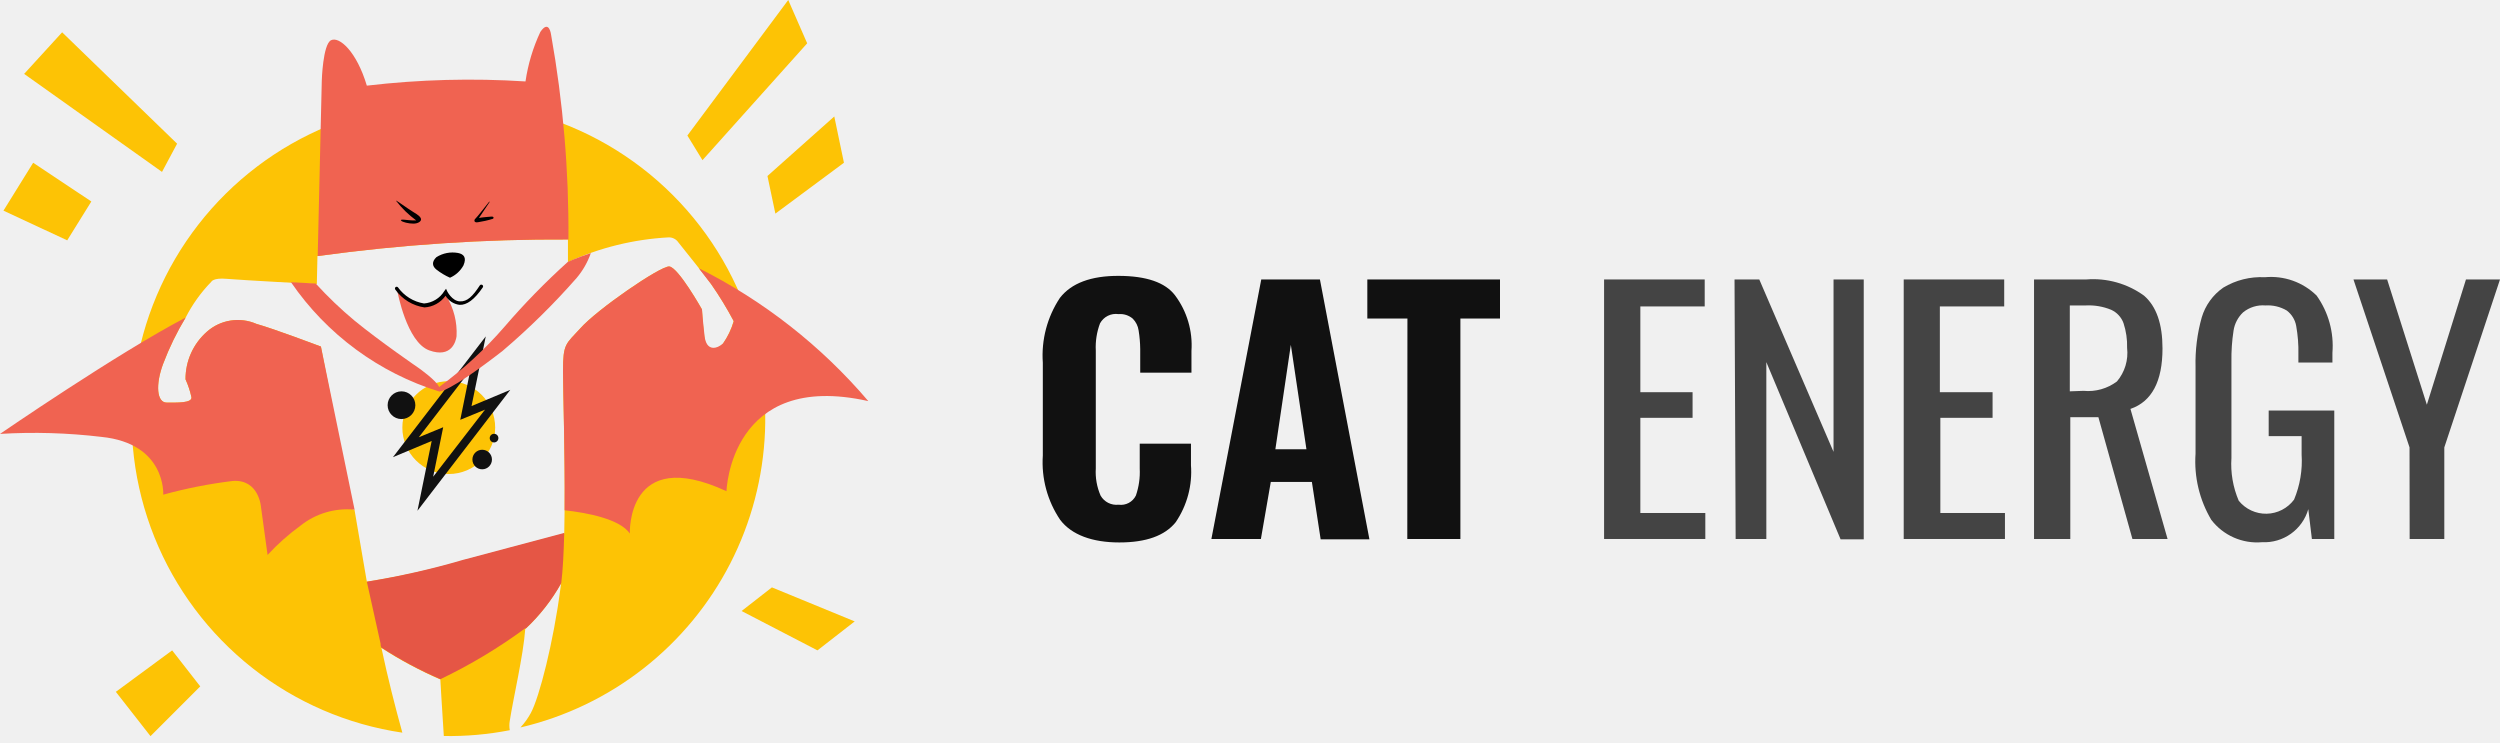
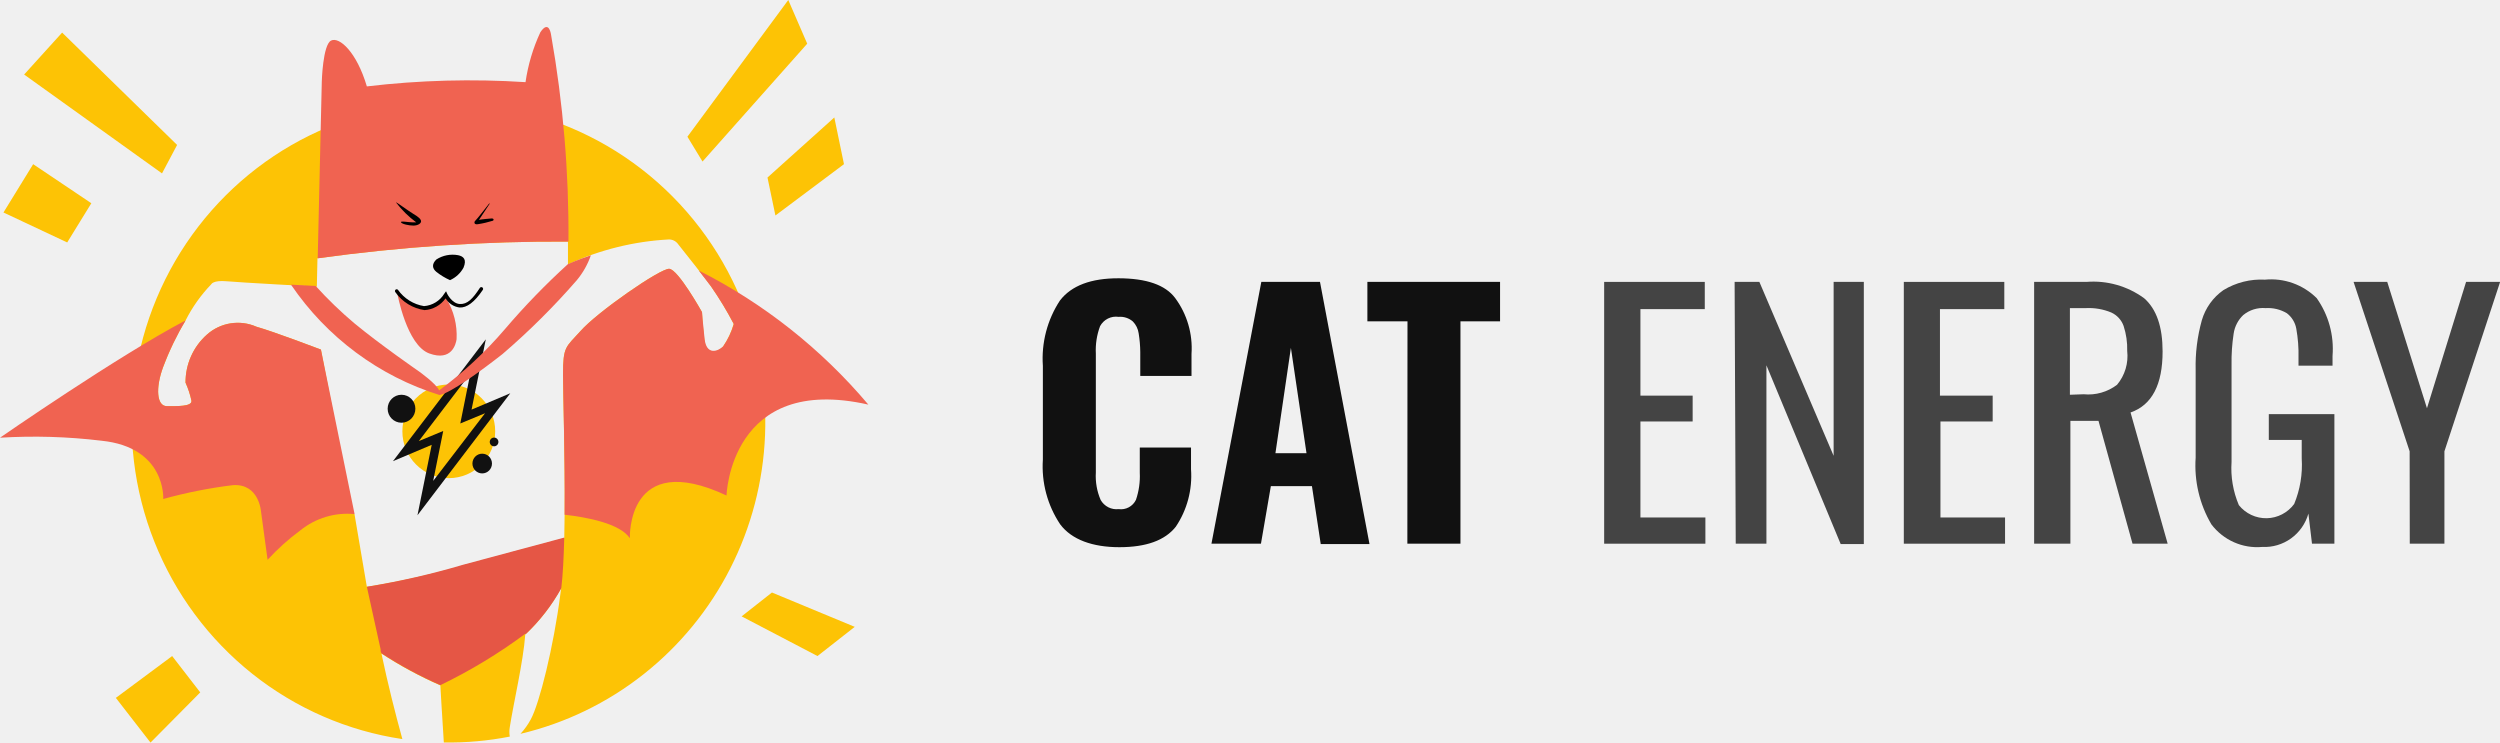
<svg xmlns="http://www.w3.org/2000/svg" width="202" height="60" viewBox="0 0 202 60" fill="none">
  <g clip-path="url(#clip0)">
-     <path d="M59.88 24C58.156 19.869 55.38 16.263 51.828 13.54C48.276 10.817 44.072 9.072 39.636 8.479C35.2 7.887 30.685 8.467 26.543 10.163C22.401 11.859 18.776 14.61 16.028 18.144C13.281 21.677 11.508 25.869 10.885 30.301C10.262 34.733 10.812 39.251 12.479 43.405C14.147 47.558 16.874 51.202 20.388 53.974C23.903 56.745 28.082 58.547 32.51 59.2C31.93 57.11 31.34 54.8 30.82 52.35C32.333 53.331 33.925 54.184 35.58 54.9C35.58 54.9 35.7 57.06 35.86 59.47C37.648 59.501 39.435 59.343 41.19 59C41.145 58.749 41.145 58.491 41.19 58.24C41.48 56.37 42.28 53 42.44 50.83C43.593 49.751 44.572 48.5 45.34 47.12L45.28 47.56C44.73 51.82 43.58 56.37 42.88 57.63C42.653 58.047 42.374 58.434 42.05 58.78C45.67 57.931 49.062 56.305 51.99 54.014C54.919 51.723 57.315 48.823 59.011 45.515C60.707 42.206 61.663 38.568 61.813 34.853C61.963 31.138 61.304 27.435 59.88 24ZM58.41 27.79C57.97 28.22 57.06 28.51 56.91 27.21C56.76 25.91 56.72 25 56.72 25C56.72 25 54.79 21.57 54.07 21.53C53.35 21.49 48.24 25 46.89 26.53C45.72 27.82 45.49 27.73 45.49 30C45.49 31.71 45.71 38.17 45.59 43.11L37.44 45.28C34.878 46.015 32.273 46.59 29.64 47L28.64 41.17H28.5L25.93 28C25.93 28 22.12 26.56 20.72 26.17C20.063 25.882 19.337 25.789 18.628 25.901C17.919 26.012 17.257 26.324 16.72 26.8C16.172 27.28 15.734 27.872 15.435 28.536C15.137 29.201 14.985 29.922 14.99 30.65C15.201 31.115 15.362 31.601 15.47 32.1C15.52 32.58 14.27 32.53 13.47 32.53C12.67 32.53 12.55 31.09 13.18 29.4C13.672 28.101 14.281 26.849 15 25.66C15.541 24.598 16.239 23.624 17.07 22.77C17.07 22.77 17.21 22.43 18.32 22.53C19.43 22.63 25.6 22.96 25.6 22.96L25.65 20.69C32.356 19.764 39.12 19.316 45.89 19.35C45.89 19.96 45.89 20.57 45.89 21.18C48.454 20.01 51.215 19.331 54.03 19.18C54.181 19.176 54.33 19.21 54.464 19.278C54.599 19.346 54.714 19.446 54.8 19.57C55.14 20 57.21 22.57 57.45 22.94C58.122 23.901 58.733 24.903 59.28 25.94C59.093 26.597 58.799 27.218 58.41 27.78V27.79Z" fill="#FDC305" />
-     <path d="M56.46 21.67C56.93 22.27 57.34 22.8 57.46 22.96C58.132 23.921 58.743 24.923 59.29 25.96C59.1 26.595 58.809 27.196 58.43 27.74C57.99 28.17 57.08 28.46 56.93 27.16C56.78 25.86 56.72 25 56.72 25C56.72 25 54.79 21.57 54.07 21.53C53.35 21.49 48.24 25 46.89 26.53C45.72 27.82 45.49 27.73 45.49 30C45.49 31.5 45.66 36.65 45.62 41.23C47.43 41.43 50.09 41.93 50.89 43.11C50.89 43.11 50.6 35.93 58.7 39.69C58.7 39.69 58.98 29.9 70.16 32.41C66.359 27.948 61.7 24.296 56.46 21.67Z" fill="#F06351" />
-     <path d="M45.93 19.35C45.971 13.809 45.502 8.275 44.53 2.82C44.53 2.82 44.38 1.52 43.66 2.58C43.066 3.847 42.662 5.195 42.46 6.58C38.185 6.306 33.894 6.42 29.64 6.92C28.82 4.17 27.42 2.92 26.75 3.25C26.08 3.58 26 6.53 26 6.53L25.67 20.69C32.383 19.763 39.154 19.315 45.93 19.35Z" fill="#F06351" />
-     <path d="M45.35 47.12C45.48 46.05 45.55 44.63 45.59 43.06L37.44 45.23C34.88 45.982 32.274 46.573 29.64 47L30.75 52C30.75 52.11 30.75 52.22 30.82 52.33C32.333 53.311 33.925 54.164 35.58 54.88C37.999 53.724 40.302 52.341 42.46 50.75V50.81C43.608 49.737 44.583 48.492 45.35 47.12Z" fill="#E55645" />
-     <path d="M32 16.22C31.95 16.12 33 16.9 33.41 17.14C33.82 17.38 34.02 17.56 34.02 17.73C34.02 17.9 33.76 18.07 33.4 18.07C33.04 18.07 32.48 17.95 32.4 17.81C32.32 17.67 33 17.81 33.34 17.81H33.63C33.014 17.36 32.466 16.824 32 16.22Z" fill="black" />
-     <path d="M39.5 16.33C39.5 16.33 38.5 17.61 38.41 17.67C38.32 17.73 38.24 18.01 38.6 17.96C39.013 17.898 39.421 17.805 39.82 17.68C39.93 17.62 39.89 17.48 39.7 17.5C39.51 17.52 39.02 17.55 38.7 17.61L39.55 16.34C39.55 16.34 39.58 16.22 39.5 16.33Z" fill="black" />
-     <path d="M36.36 22.44C36.824 22.236 37.207 21.884 37.45 21.44C37.73 20.78 37.45 20.53 37.01 20.44C36.405 20.33 35.78 20.451 35.26 20.78C34.87 21.15 34.92 21.51 35.26 21.78C35.598 22.045 35.967 22.267 36.36 22.44Z" fill="black" />
-     <path d="M36 23.7C35.885 23.927 35.729 24.13 35.54 24.3C35.255 24.529 34.905 24.662 34.54 24.68C33.989 24.734 33.439 24.577 33 24.24C32.798 24.122 32.619 23.97 32.47 23.79C32.37 23.681 32.247 23.596 32.11 23.54C32.11 23.54 32.86 27.65 34.68 28.31C36.5 28.97 36.84 27.55 36.89 27.17C36.951 26.032 36.665 24.902 36.07 23.93C36.07 23.63 36.05 23.83 36 23.7Z" fill="#F06351" />
-     <path d="M34.3 24.84C33.832 24.773 33.383 24.611 32.979 24.366C32.575 24.12 32.225 23.795 31.95 23.41C31.925 23.383 31.912 23.347 31.912 23.31C31.912 23.273 31.925 23.238 31.95 23.21C31.963 23.197 31.979 23.186 31.996 23.179C32.013 23.172 32.031 23.168 32.05 23.168C32.069 23.168 32.087 23.172 32.104 23.179C32.121 23.186 32.137 23.197 32.15 23.21C32.398 23.557 32.712 23.852 33.074 24.077C33.436 24.302 33.839 24.452 34.26 24.52C34.593 24.495 34.915 24.391 35.2 24.217C35.486 24.044 35.725 23.805 35.9 23.52L36.04 23.33L36.14 23.55C36.14 23.55 36.52 24.31 37.14 24.35C37.76 24.39 38.2 23.93 38.77 23.06C38.791 23.028 38.824 23.006 38.862 22.999C38.899 22.991 38.938 22.999 38.97 23.02C39.002 23.041 39.024 23.074 39.032 23.112C39.039 23.149 39.031 23.188 39.01 23.22C38.343 24.2 37.713 24.67 37.12 24.63C36.891 24.6 36.671 24.518 36.477 24.392C36.283 24.266 36.12 24.098 36 23.9C35.804 24.173 35.55 24.399 35.256 24.562C34.962 24.725 34.636 24.82 34.3 24.84Z" fill="black" />
-     <path d="M36.26 38.3C38.331 38.3 40.01 36.621 40.01 34.55C40.01 32.479 38.331 30.8 36.26 30.8C34.189 30.8 32.51 32.479 32.51 34.55C32.51 36.621 34.189 38.3 36.26 38.3Z" fill="#FDC305" />
-     <path d="M41.23 31.5L38.1 32.81L39.25 27.18L31.75 36.94L34.88 35.63L33.73 41.27L41.23 31.5ZM33.84 35.33L38 29.92L37.19 33.92L39.19 33.1L35 38.52L35.81 34.52L33.84 35.33Z" fill="#111111" />
-     <path d="M32.44 33.86C33.059 33.86 33.56 33.359 33.56 32.74C33.56 32.121 33.059 31.62 32.44 31.62C31.821 31.62 31.32 32.121 31.32 32.74C31.32 33.359 31.821 33.86 32.44 33.86Z" fill="#111111" />
-     <path d="M38.96 37.92C39.396 37.92 39.75 37.566 39.75 37.13C39.75 36.694 39.396 36.34 38.96 36.34C38.524 36.34 38.17 36.694 38.17 37.13C38.17 37.566 38.524 37.92 38.96 37.92Z" fill="#111111" />
-     <path d="M39.92 35.75C40.113 35.75 40.27 35.593 40.27 35.4C40.27 35.207 40.113 35.05 39.92 35.05C39.727 35.05 39.57 35.207 39.57 35.4C39.57 35.593 39.727 35.75 39.92 35.75Z" fill="#111111" />
-     <path d="M45.88 21.16C44.075 22.787 42.375 24.527 40.79 26.37C39.211 28.199 37.43 29.843 35.48 31.27C35.26 30.74 33.85 29.75 33.85 29.75C33.85 29.75 30.71 27.6 28.65 25.91C27.536 24.983 26.487 23.98 25.51 22.91L23.51 22.8C26.397 27.017 30.627 30.133 35.51 31.64C36.37 31.5 38.79 29.77 40.6 28.36C42.741 26.539 44.747 24.564 46.6 22.45C47.098 21.858 47.484 21.18 47.74 20.45C46.6 20.83 45.88 21.16 45.88 21.16Z" fill="#F06351" />
-     <path d="M65.22 3.5L56.76 12.94L55.54 10.95L63.69 0L65.22 3.5Z" fill="#FDC305" />
-     <path d="M62.65 17.26L68.19 13.15L67.41 9.41L62.01 14.22L62.65 17.26Z" fill="#FDC305" />
-     <path d="M59.92 49.37L66.05 52.55L69.06 50.21L62.37 47.46L59.92 49.37Z" fill="#FDC305" />
-     <path d="M1.95 5.97L5.02 2.61L14.31 11.61L13.09 13.89L1.95 5.97Z" fill="#FDC305" />
-     <path d="M7.38 16.28L2.68 13.15L0.28 17.02L5.43 19.42L7.38 16.28Z" fill="#FDC305" />
-     <path d="M13.91 52.55L9.36 55.9L12.16 59.48L16.18 55.46L13.91 52.55Z" fill="#FDC305" />
-     <path d="M25.93 28C25.93 28 22.12 26.56 20.72 26.17C20.063 25.882 19.337 25.789 18.628 25.901C17.919 26.012 17.257 26.324 16.72 26.8C16.172 27.28 15.734 27.872 15.435 28.536C15.137 29.201 14.985 29.922 14.99 30.65C15.201 31.115 15.362 31.601 15.47 32.1C15.52 32.58 14.27 32.53 13.47 32.53C12.67 32.53 12.55 31.09 13.18 29.4C13.671 28.101 14.281 26.849 15 25.66C9.55 28.5 0 35.06 0 35.06C2.732 34.895 5.473 34.976 8.19 35.3C13.44 35.83 13.19 39.97 13.19 39.97C15.037 39.461 16.918 39.09 18.82 38.86C20.94 38.72 21.09 40.98 21.09 40.98L21.62 44.84C22.425 43.969 23.312 43.179 24.27 42.48C25.505 41.492 27.076 41.025 28.65 41.18L25.93 28Z" fill="#F06351" />
-     <path d="M85.66 42C84.63 40.474 84.137 38.648 84.26 36.81V29.31C84.13 27.459 84.615 25.617 85.64 24.07C86.567 22.877 88.15 22.283 90.39 22.29C92.63 22.297 94.147 22.82 94.94 23.86C95.907 25.149 96.379 26.742 96.27 28.35V30.11H92.13V28.2C92.124 27.697 92.081 27.196 92 26.7C91.95 26.341 91.785 26.008 91.53 25.75C91.373 25.615 91.19 25.513 90.992 25.449C90.795 25.386 90.587 25.362 90.38 25.38C90.083 25.336 89.78 25.384 89.511 25.518C89.243 25.652 89.023 25.866 88.88 26.13C88.617 26.832 88.501 27.581 88.54 28.33V37.85C88.494 38.604 88.628 39.358 88.93 40.05C89.074 40.3 89.288 40.502 89.546 40.632C89.803 40.761 90.093 40.813 90.38 40.78C90.662 40.82 90.948 40.77 91.2 40.637C91.451 40.504 91.654 40.295 91.78 40.04C92.022 39.336 92.127 38.593 92.09 37.85V35.85H96.23V37.58C96.352 39.211 95.918 40.836 95 42.19C94.12 43.29 92.6 43.83 90.44 43.83C88.28 43.83 86.59 43.23 85.66 42Z" fill="#111111" />
-     <path d="M101.91 22.58H106.65L110.65 43.58H106.71L106 38.94H102.68L101.88 43.55H97.88L101.91 22.58ZM105.56 36.3L104.3 27.86L103.05 36.3H105.56Z" fill="#111111" />
-     <path d="M113.72 25.74H110.48V22.58H121.2V25.74H118V43.55H113.71L113.72 25.74Z" fill="#111111" />
-     <path d="M129.61 22.58H137.74V24.76H132.54V31.69H136.76V33.76H132.54V41.45H137.79V43.55H129.61V22.58Z" fill="#444444" />
-     <path d="M140.15 22.58H142.15L148.15 36.51V22.58H150.59V43.58H148.72L142.72 29.26V43.55H140.24L140.15 22.58Z" fill="#444444" />
-     <path d="M153.82 22.58H161.94V24.76H156.74V31.69H161V33.76H156.78V41.45H162V43.55H153.82V22.58Z" fill="#444444" />
-     <path d="M164.35 22.58H168.57C170.233 22.446 171.889 22.911 173.24 23.89C174.24 24.76 174.73 26.18 174.73 28.15C174.73 30.817 173.867 32.447 172.14 33.04L175.14 43.55H172.3L169.55 33.71H167.28V43.55H164.35V22.58ZM168.35 31.58C169.313 31.673 170.277 31.402 171.05 30.82C171.364 30.448 171.599 30.016 171.74 29.55C171.881 29.084 171.925 28.594 171.87 28.11C171.89 27.432 171.792 26.755 171.58 26.11C171.494 25.872 171.361 25.654 171.189 25.469C171.018 25.283 170.81 25.134 170.58 25.03C169.931 24.764 169.231 24.644 168.53 24.68H167.24V31.62L168.35 31.58Z" fill="#444444" />
-     <path d="M178.67 42C177.714 40.387 177.271 38.521 177.4 36.65V29.65C177.366 28.299 177.534 26.951 177.9 25.65C178.189 24.672 178.803 23.822 179.64 23.24C180.651 22.631 181.821 22.338 183 22.4C183.762 22.328 184.532 22.422 185.254 22.678C185.976 22.934 186.633 23.344 187.18 23.88C188.139 25.224 188.593 26.864 188.46 28.51V29.29H185.71V28.64C185.729 27.863 185.668 27.085 185.53 26.32C185.439 25.83 185.168 25.391 184.77 25.09C184.251 24.784 183.652 24.641 183.05 24.68C182.397 24.624 181.748 24.825 181.24 25.24C180.825 25.634 180.554 26.154 180.47 26.72C180.343 27.544 180.286 28.377 180.3 29.21V37C180.221 38.184 180.423 39.37 180.89 40.46C181.161 40.795 181.506 41.064 181.897 41.246C182.288 41.428 182.716 41.518 183.147 41.509C183.578 41.501 184.002 41.394 184.386 41.196C184.769 40.999 185.102 40.716 185.36 40.37C185.842 39.217 186.051 37.967 185.97 36.72V35.24H183.31V33.17H188.61V43.55H186.8L186.51 41.14C186.281 41.941 185.788 42.64 185.11 43.125C184.433 43.61 183.612 43.851 182.78 43.81C181.998 43.879 181.211 43.749 180.493 43.433C179.774 43.116 179.147 42.623 178.67 42Z" fill="#444444" />
-     <path d="M194.69 36.15L190.16 22.58H192.88L196.09 32.7L199.25 22.58H202L197.5 36.15V43.55H194.7L194.69 36.15Z" fill="#444444" />
+     <path d="M59.883 24.21C58.158 20.043 55.382 16.405 51.83 13.658C48.278 10.911 44.074 9.151 39.637 8.553C35.201 7.956 30.686 8.541 26.544 10.252C22.402 11.962 18.776 14.738 16.029 18.302C13.281 21.867 11.508 26.095 10.885 30.566C10.262 35.037 10.812 39.594 12.479 43.784C14.147 47.974 16.874 51.65 20.389 54.446C23.903 57.241 28.083 59.059 32.511 59.718C31.931 57.609 31.341 55.279 30.821 52.808C32.334 53.797 33.926 54.658 35.581 55.38C35.581 55.38 35.701 57.559 35.861 59.99C37.65 60.021 39.436 59.862 41.192 59.516C41.146 59.262 41.146 59.003 41.192 58.749C41.482 56.863 42.282 53.463 42.442 51.274C43.595 50.186 44.573 48.924 45.342 47.532L45.282 47.976C44.732 52.273 43.582 56.863 42.882 58.134C42.655 58.555 42.376 58.944 42.052 59.294C45.672 58.437 49.064 56.797 51.992 54.486C54.921 52.175 57.317 49.25 59.013 45.913C60.709 42.575 61.666 38.905 61.816 35.158C61.966 31.41 61.306 27.675 59.883 24.21ZM58.412 28.033C57.972 28.467 57.062 28.759 56.912 27.448C56.762 26.137 56.722 25.219 56.722 25.219C56.722 25.219 54.792 21.759 54.072 21.718C53.352 21.678 48.242 25.219 46.892 26.762C45.722 28.063 45.492 27.972 45.492 30.262C45.492 31.987 45.712 38.504 45.592 43.487L37.441 45.676C34.88 46.417 32.274 46.997 29.641 47.411L28.641 41.53H28.501L25.931 28.245C25.931 28.245 22.121 26.792 20.721 26.399C20.063 26.109 19.337 26.014 18.628 26.127C17.92 26.24 17.258 26.554 16.72 27.034C16.172 27.518 15.734 28.116 15.436 28.786C15.137 29.456 14.985 30.183 14.99 30.918C15.202 31.387 15.363 31.877 15.47 32.381C15.52 32.865 14.27 32.814 13.47 32.814C12.67 32.814 12.55 31.362 13.18 29.657C13.672 28.346 14.281 27.083 15 25.884C15.541 24.813 16.239 23.831 17.07 22.969C17.07 22.969 17.21 22.626 18.32 22.727C19.43 22.828 25.601 23.161 25.601 23.161L25.651 20.871C32.358 19.937 39.122 19.485 45.892 19.519C45.892 20.134 45.892 20.75 45.892 21.365C48.456 20.185 51.218 19.5 54.032 19.348C54.183 19.344 54.332 19.378 54.466 19.446C54.601 19.515 54.716 19.616 54.802 19.741C55.142 20.175 57.212 22.767 57.452 23.141C58.125 24.11 58.736 25.12 59.282 26.167C59.095 26.829 58.801 27.456 58.412 28.023V28.033Z" fill="#FDC305" />
+     <path d="M56.463 21.859C56.933 22.465 57.343 22.999 57.463 23.161C58.135 24.13 58.746 25.141 59.293 26.187C59.103 26.828 58.812 27.434 58.433 27.983C57.993 28.416 57.083 28.709 56.933 27.397C56.783 26.086 56.723 25.219 56.723 25.219C56.723 25.219 54.793 21.759 54.073 21.718C53.353 21.678 48.242 25.219 46.892 26.762C45.722 28.063 45.492 27.972 45.492 30.262C45.492 31.775 45.662 36.97 45.622 41.59C47.432 41.792 50.093 42.297 50.893 43.487C50.893 43.487 50.603 36.244 58.703 40.037C58.703 40.037 58.983 30.161 70.163 32.693C66.363 28.192 61.703 24.508 56.463 21.859Z" fill="#F06351" />
+     <path d="M45.932 19.519C45.973 13.93 45.504 8.348 44.532 2.845C44.532 2.845 44.382 1.533 43.662 2.603C43.068 3.881 42.664 5.24 42.462 6.638C38.187 6.361 33.896 6.476 29.642 6.981C28.821 4.206 27.421 2.946 26.751 3.278C26.081 3.611 26.001 6.587 26.001 6.587L25.671 20.871C32.385 19.936 39.155 19.484 45.932 19.519Z" fill="#F06351" />
+     <path d="M45.352 47.532C45.481 46.453 45.551 45.02 45.592 43.436L37.441 45.625C34.881 46.384 32.276 46.98 29.642 47.411L30.752 52.455C30.752 52.566 30.752 52.676 30.822 52.788C32.334 53.777 33.926 54.638 35.581 55.36C38 54.194 40.304 52.799 42.462 51.194V51.254C43.61 50.171 44.584 48.916 45.352 47.532Z" fill="#E55645" />
+     <path d="M32.002 16.362C31.952 16.261 33.002 17.048 33.412 17.29C33.822 17.532 34.022 17.713 34.022 17.885C34.022 18.056 33.762 18.228 33.402 18.228C33.042 18.228 32.482 18.107 32.402 17.966C32.322 17.825 33.002 17.966 33.342 17.966H33.632C33.016 17.511 32.467 16.971 32.002 16.362Z" fill="black" />
+     <path d="M39.502 16.473C39.502 16.473 38.502 17.764 38.412 17.825C38.322 17.885 38.242 18.168 38.602 18.117C39.015 18.055 39.423 17.96 39.822 17.835C39.932 17.774 39.892 17.633 39.702 17.653C39.512 17.673 39.022 17.703 38.702 17.764L39.552 16.483C39.552 16.483 39.582 16.362 39.502 16.473Z" fill="black" />
+     <path d="M36.362 22.636C36.825 22.43 37.208 22.076 37.452 21.627C37.732 20.962 37.452 20.709 37.012 20.619C36.406 20.507 35.782 20.63 35.262 20.962C34.872 21.335 34.922 21.698 35.262 21.97C35.599 22.238 35.969 22.461 36.362 22.636Z" fill="black" />
+     <path d="M36.002 23.907C35.887 24.136 35.731 24.341 35.542 24.512C35.257 24.744 34.907 24.878 34.542 24.896C33.991 24.95 33.441 24.792 33.002 24.452C32.8 24.333 32.621 24.179 32.472 23.998C32.371 23.888 32.249 23.802 32.112 23.746C32.112 23.746 32.862 27.892 34.682 28.558C36.502 29.223 36.842 27.791 36.892 27.407C36.953 26.259 36.667 25.12 36.072 24.139C36.072 23.837 36.052 24.038 36.002 23.907Z" fill="#F06351" />
+     <path d="M34.301 25.057C33.834 24.989 33.384 24.826 32.98 24.579C32.576 24.331 32.226 24.003 31.951 23.615C31.927 23.587 31.913 23.551 31.913 23.514C31.913 23.477 31.927 23.441 31.951 23.413C31.965 23.399 31.98 23.389 31.997 23.382C32.014 23.374 32.033 23.37 32.051 23.37C32.07 23.37 32.089 23.374 32.106 23.382C32.123 23.389 32.139 23.399 32.151 23.413C32.399 23.763 32.713 24.06 33.075 24.287C33.437 24.514 33.841 24.666 34.261 24.734C34.594 24.709 34.917 24.605 35.202 24.429C35.487 24.254 35.727 24.013 35.901 23.726L36.041 23.534L36.142 23.756C36.142 23.756 36.522 24.523 37.142 24.563C37.761 24.603 38.202 24.139 38.772 23.262C38.793 23.23 38.826 23.207 38.863 23.2C38.901 23.192 38.94 23.2 38.971 23.221C39.003 23.243 39.025 23.276 39.033 23.314C39.04 23.352 39.033 23.391 39.011 23.423C38.345 24.412 37.715 24.886 37.121 24.845C36.892 24.815 36.673 24.733 36.479 24.605C36.285 24.478 36.122 24.308 36.002 24.109C35.806 24.384 35.552 24.613 35.258 24.777C34.964 24.941 34.637 25.037 34.301 25.057Z" fill="black" />
+     <path d="M36.262 38.635C38.333 38.635 40.012 36.941 40.012 34.852C40.012 32.763 38.333 31.069 36.262 31.069C34.191 31.069 32.512 32.763 32.512 34.852C32.512 36.941 34.191 38.635 36.262 38.635Z" fill="#FDC305" />
+     <path d="M41.232 31.775L38.102 33.097L39.252 27.418L31.752 37.263L34.882 35.941L33.732 41.631L41.232 31.775ZM33.842 35.639L38.002 30.182L37.192 34.217L39.192 33.389L35.002 38.857L35.812 34.822L33.842 35.639Z" fill="#111111" />
+     <path d="M32.441 34.156C33.06 34.156 33.562 33.65 33.562 33.026C33.562 32.402 33.06 31.896 32.441 31.896C31.823 31.896 31.322 32.402 31.322 33.026C31.322 33.65 31.823 34.156 32.441 34.156Z" fill="#111111" />
+     <path d="M38.962 38.252C39.398 38.252 39.752 37.895 39.752 37.455C39.752 37.014 39.398 36.658 38.962 36.658C38.526 36.658 38.172 37.014 38.172 37.455C38.172 37.895 38.526 38.252 38.962 38.252Z" fill="#111111" />
+     <path d="M39.922 36.062C40.115 36.062 40.272 35.904 40.272 35.709C40.272 35.514 40.115 35.356 39.922 35.356C39.729 35.356 39.572 35.514 39.572 35.709C39.572 35.904 39.729 36.062 39.922 36.062Z" fill="#111111" />
+     <path d="M45.882 21.345C44.077 22.986 42.377 24.742 40.792 26.601C39.213 28.446 37.432 30.104 35.482 31.543C35.262 31.009 33.852 30.01 33.852 30.01C33.852 30.01 30.712 27.841 28.651 26.137C27.538 25.201 26.489 24.19 25.511 23.11L23.511 22.999C26.398 27.253 30.628 30.396 35.512 31.917C36.372 31.775 38.792 30.03 40.602 28.608C42.743 26.771 44.749 24.778 46.602 22.646C47.1 22.049 47.487 21.365 47.742 20.629C46.602 21.012 45.882 21.345 45.882 21.345Z" fill="#F06351" />
+     <path d="M65.223 3.531L56.763 13.053L55.543 11.046L63.693 0L65.223 3.531Z" fill="#FDC305" />
+     <path d="M62.653 17.411L68.193 13.265L67.413 9.492L62.013 14.344L62.653 17.411Z" fill="#FDC305" />
+     <path d="M59.923 49.802L66.053 53.009L69.063 50.649L62.373 47.875L59.923 49.802Z" fill="#FDC305" />
+     <path d="M1.95 6.022L5.02 2.633L14.31 11.711L13.09 14.011L1.95 6.022Z" fill="#FDC305" />
+     <path d="M7.38 16.422L2.68 13.265L0.28 17.169L5.43 19.59L7.38 16.422Z" fill="#FDC305" />
+     <path d="M13.91 53.009L9.36 56.389L12.16 60L16.18 55.945L13.91 53.009Z" fill="#FDC305" />
+     <path d="M25.931 28.245C25.931 28.245 22.121 26.792 20.721 26.399C20.064 26.109 19.338 26.014 18.629 26.127C17.92 26.24 17.258 26.554 16.721 27.034C16.173 27.518 15.735 28.116 15.436 28.786C15.137 29.456 14.986 30.183 14.991 30.918C15.202 31.387 15.363 31.877 15.471 32.381C15.521 32.865 14.271 32.814 13.471 32.814C12.671 32.814 12.551 31.362 13.181 29.657C13.672 28.346 14.281 27.083 15.001 25.884C9.55 28.749 0 35.367 0 35.367C2.732 35.2 5.473 35.281 8.19 35.609C13.441 36.143 13.191 40.319 13.191 40.319C15.037 39.806 16.919 39.432 18.821 39.2C20.941 39.059 21.091 41.338 21.091 41.338L21.621 45.232C22.426 44.354 23.313 43.556 24.271 42.851C25.506 41.855 27.078 41.384 28.651 41.54L25.931 28.245Z" fill="#F06351" />
+     <path d="M85.664 42.367C84.634 40.827 84.141 38.985 84.264 37.132V29.566C84.134 27.699 84.619 25.841 85.644 24.28C86.571 23.077 88.154 22.478 90.394 22.485C92.634 22.492 94.151 23.02 94.944 24.069C95.912 25.369 96.384 26.976 96.274 28.598V30.373H92.134V28.447C92.129 27.94 92.085 27.434 92.004 26.933C91.954 26.571 91.789 26.235 91.534 25.975C91.377 25.839 91.194 25.736 90.996 25.672C90.799 25.608 90.591 25.584 90.384 25.602C90.087 25.557 89.784 25.606 89.516 25.741C89.247 25.877 89.027 26.092 88.884 26.358C88.621 27.067 88.505 27.822 88.544 28.578V38.181C88.499 38.941 88.632 39.702 88.934 40.4C89.079 40.652 89.293 40.856 89.55 40.987C89.808 41.118 90.098 41.17 90.384 41.136C90.666 41.177 90.953 41.126 91.204 40.992C91.456 40.858 91.659 40.647 91.784 40.39C92.026 39.68 92.131 38.931 92.094 38.181V36.163H96.234V37.908C96.356 39.554 95.923 41.193 95.004 42.559C94.124 43.669 92.604 44.213 90.444 44.213C88.284 44.213 86.594 43.608 85.664 42.367Z" fill="#111111" />
+     <path d="M101.915 22.777H106.655L110.655 43.961H106.715L106.005 39.28H102.685L101.885 43.931H97.885L101.915 22.777ZM105.565 36.617L104.305 28.104L103.055 36.617H105.565Z" fill="#111111" />
+     <path d="M113.725 25.965H110.485V22.777H121.205V25.965H118.005V43.931H113.715L113.725 25.965Z" fill="#111111" />
+     <path d="M129.616 22.777H137.746V24.977H132.546V31.967H136.766V34.055H132.546V41.812H137.796V43.931H129.616V22.777Z" fill="#444444" />
+     <path d="M140.157 22.777H142.157L148.157 36.829V22.777H150.597V43.961H148.727L142.727 29.516V43.931H140.247L140.157 22.777Z" fill="#444444" />
+     <path d="M153.828 22.777H161.948V24.977H156.748V31.967H161.008V34.055H156.788V41.812H162.008V43.931H153.828V22.777Z" fill="#444444" />
+     <path d="M164.358 22.777H168.578C170.241 22.642 171.897 23.111 173.248 24.099C174.248 24.977 174.738 26.409 174.738 28.396C174.738 31.086 173.875 32.73 172.148 33.329L175.148 43.931H172.308L169.558 34.005H167.288V43.931H164.358V22.777ZM168.358 31.856C169.322 31.95 170.285 31.677 171.058 31.089C171.372 30.714 171.607 30.278 171.748 29.808C171.889 29.338 171.933 28.844 171.878 28.356C171.898 27.671 171.8 26.989 171.588 26.338C171.502 26.098 171.369 25.878 171.198 25.691C171.026 25.504 170.819 25.354 170.588 25.249C169.939 24.98 169.239 24.86 168.538 24.896H167.248V31.896L168.358 31.856Z" fill="#444444" />
+     <path d="M178.679 42.367C177.723 40.74 177.28 38.858 177.409 36.97V29.909C177.374 28.547 177.543 27.186 177.909 25.874C178.198 24.888 178.811 24.03 179.649 23.443C180.66 22.829 181.83 22.534 183.009 22.596C183.771 22.523 184.54 22.618 185.262 22.876C185.984 23.134 186.642 23.548 187.189 24.089C188.148 25.445 188.602 27.099 188.469 28.759V29.546H185.719V28.89C185.738 28.106 185.677 27.322 185.539 26.55C185.448 26.055 185.177 25.613 184.779 25.309C184.26 25 183.66 24.856 183.059 24.896C182.406 24.839 181.756 25.042 181.249 25.461C180.834 25.858 180.563 26.383 180.479 26.954C180.352 27.785 180.295 28.625 180.309 29.465V37.324C180.229 38.518 180.432 39.714 180.899 40.814C181.17 41.152 181.515 41.423 181.906 41.607C182.297 41.79 182.725 41.881 183.156 41.872C183.587 41.864 184.011 41.755 184.394 41.556C184.778 41.357 185.111 41.072 185.369 40.723C185.851 39.559 186.059 38.299 185.979 37.041V35.548H183.319V33.46H188.619V43.931H186.809L186.519 41.5C186.29 42.307 185.796 43.013 185.119 43.502C184.442 43.991 183.621 44.235 182.789 44.193C182.007 44.263 181.22 44.132 180.501 43.812C179.783 43.493 179.156 42.996 178.679 42.367Z" fill="#444444" />
+     <path d="M194.699 36.466L190.169 22.777H192.889L196.099 32.986L199.259 22.777H202.009L197.509 36.466V43.931H194.709L194.699 36.466Z" fill="#444444" />
  </g>
  <defs>
    <clipPath id="clip0">
-       <rect width="201.99" height="59.48" fill="white" />
+       <rect width="202" height="60" fill="white" />
    </clipPath>
  </defs>
</svg>
